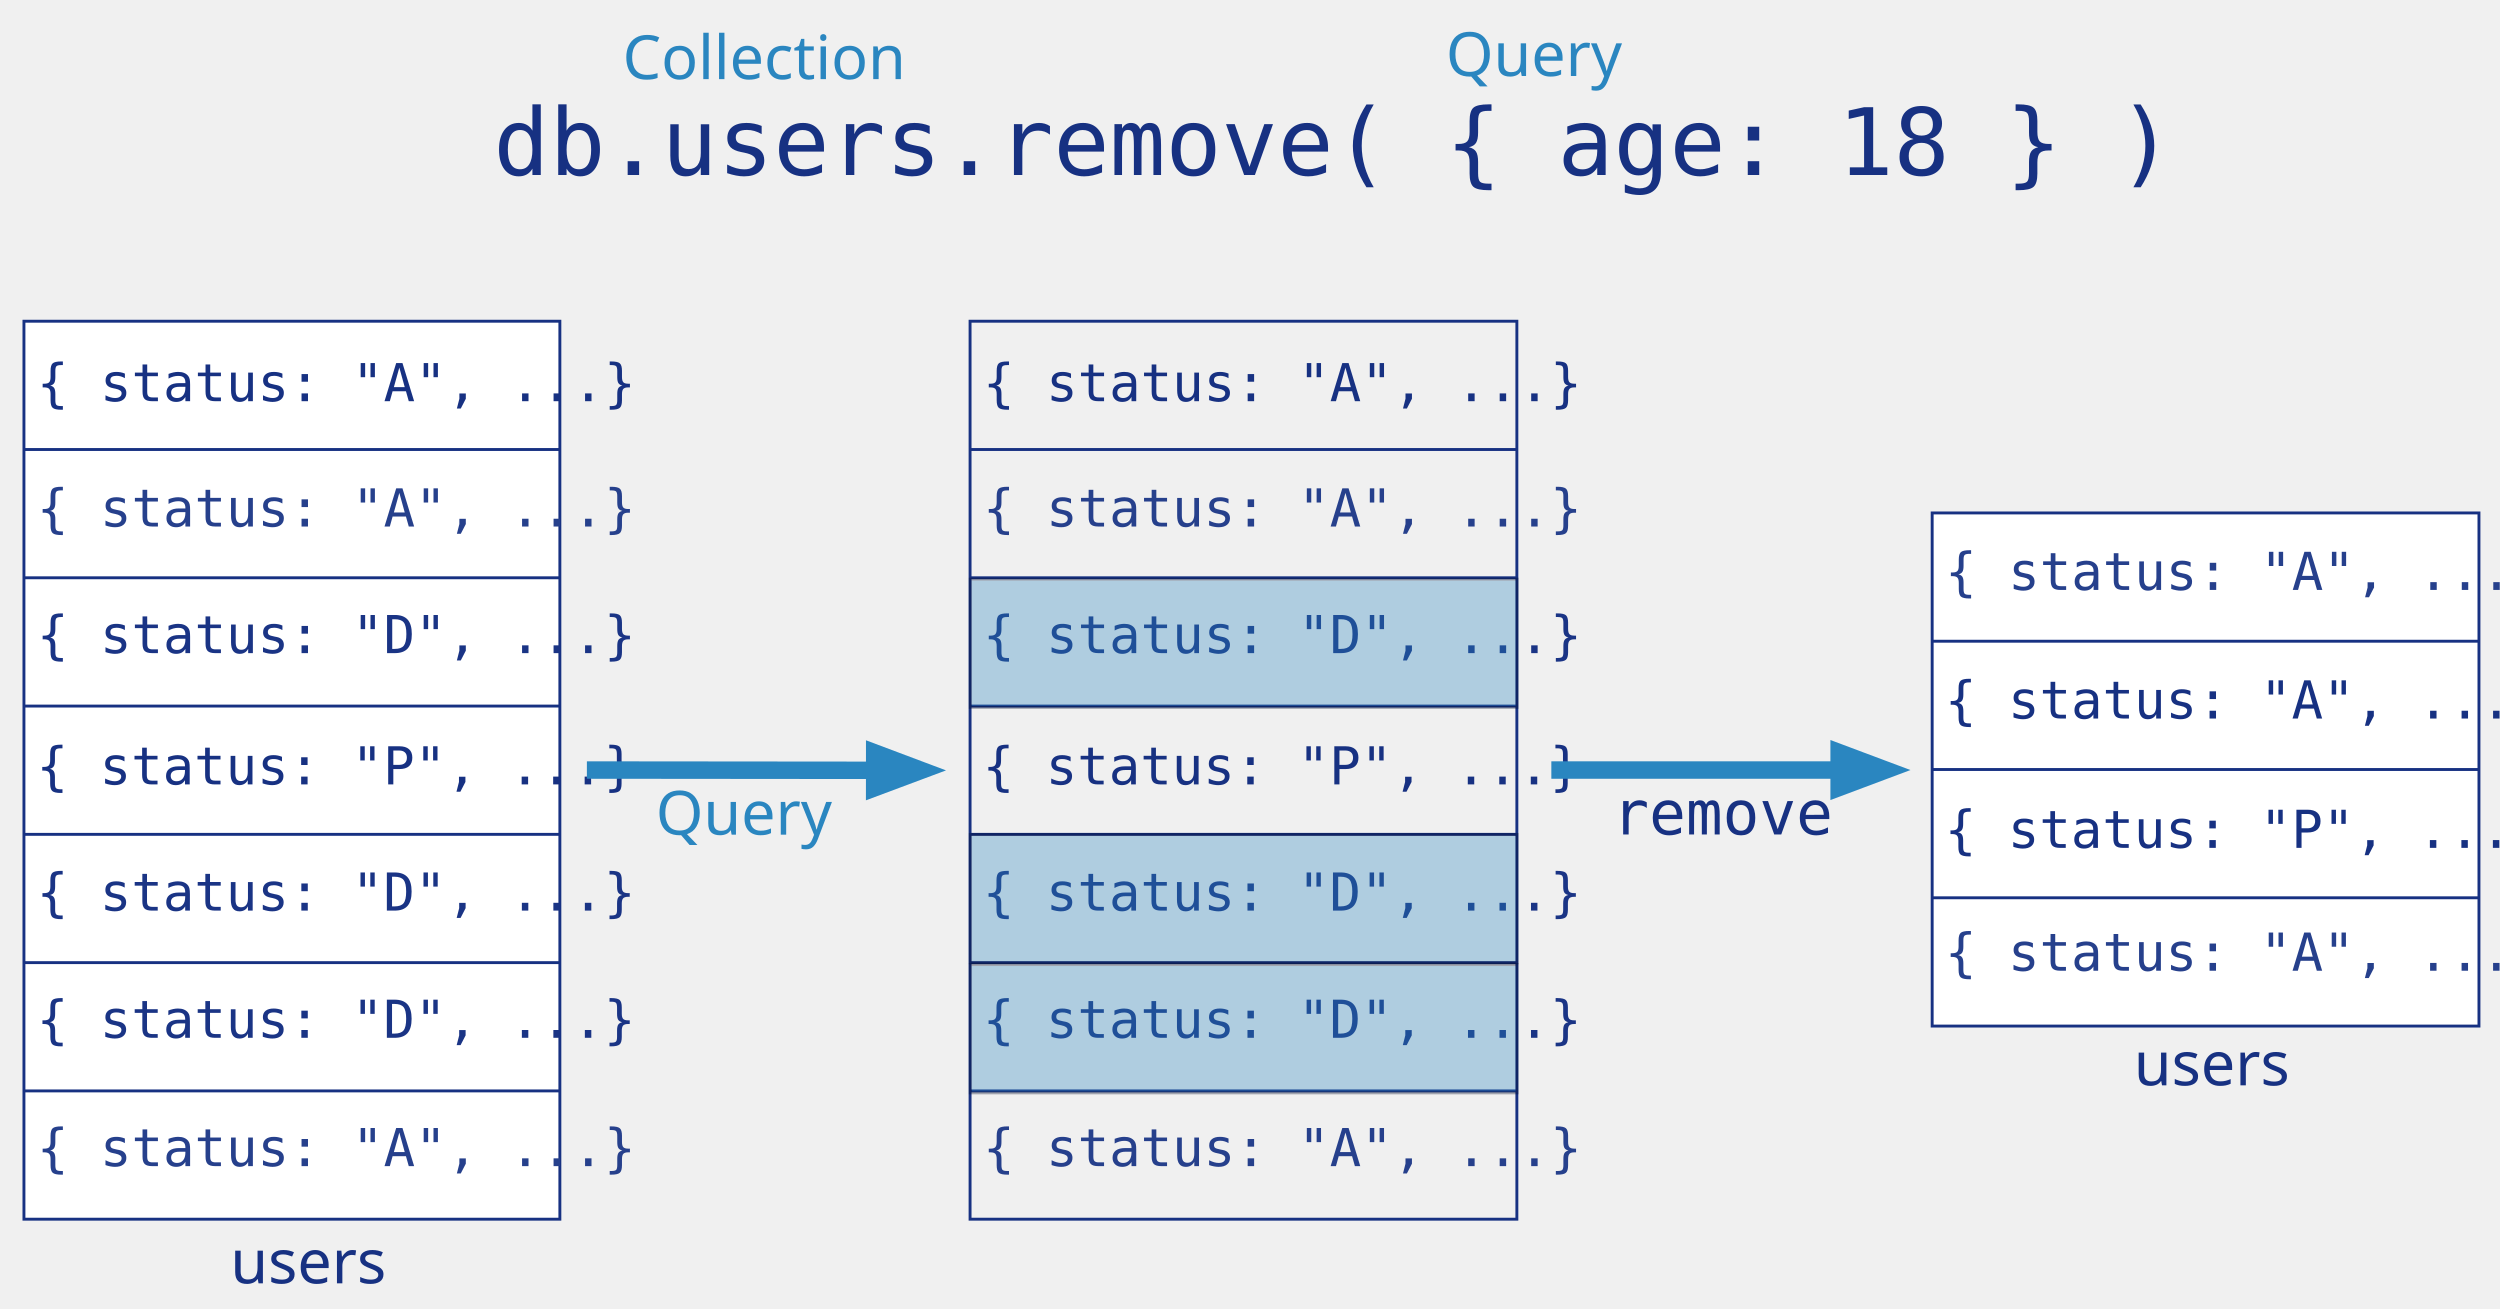
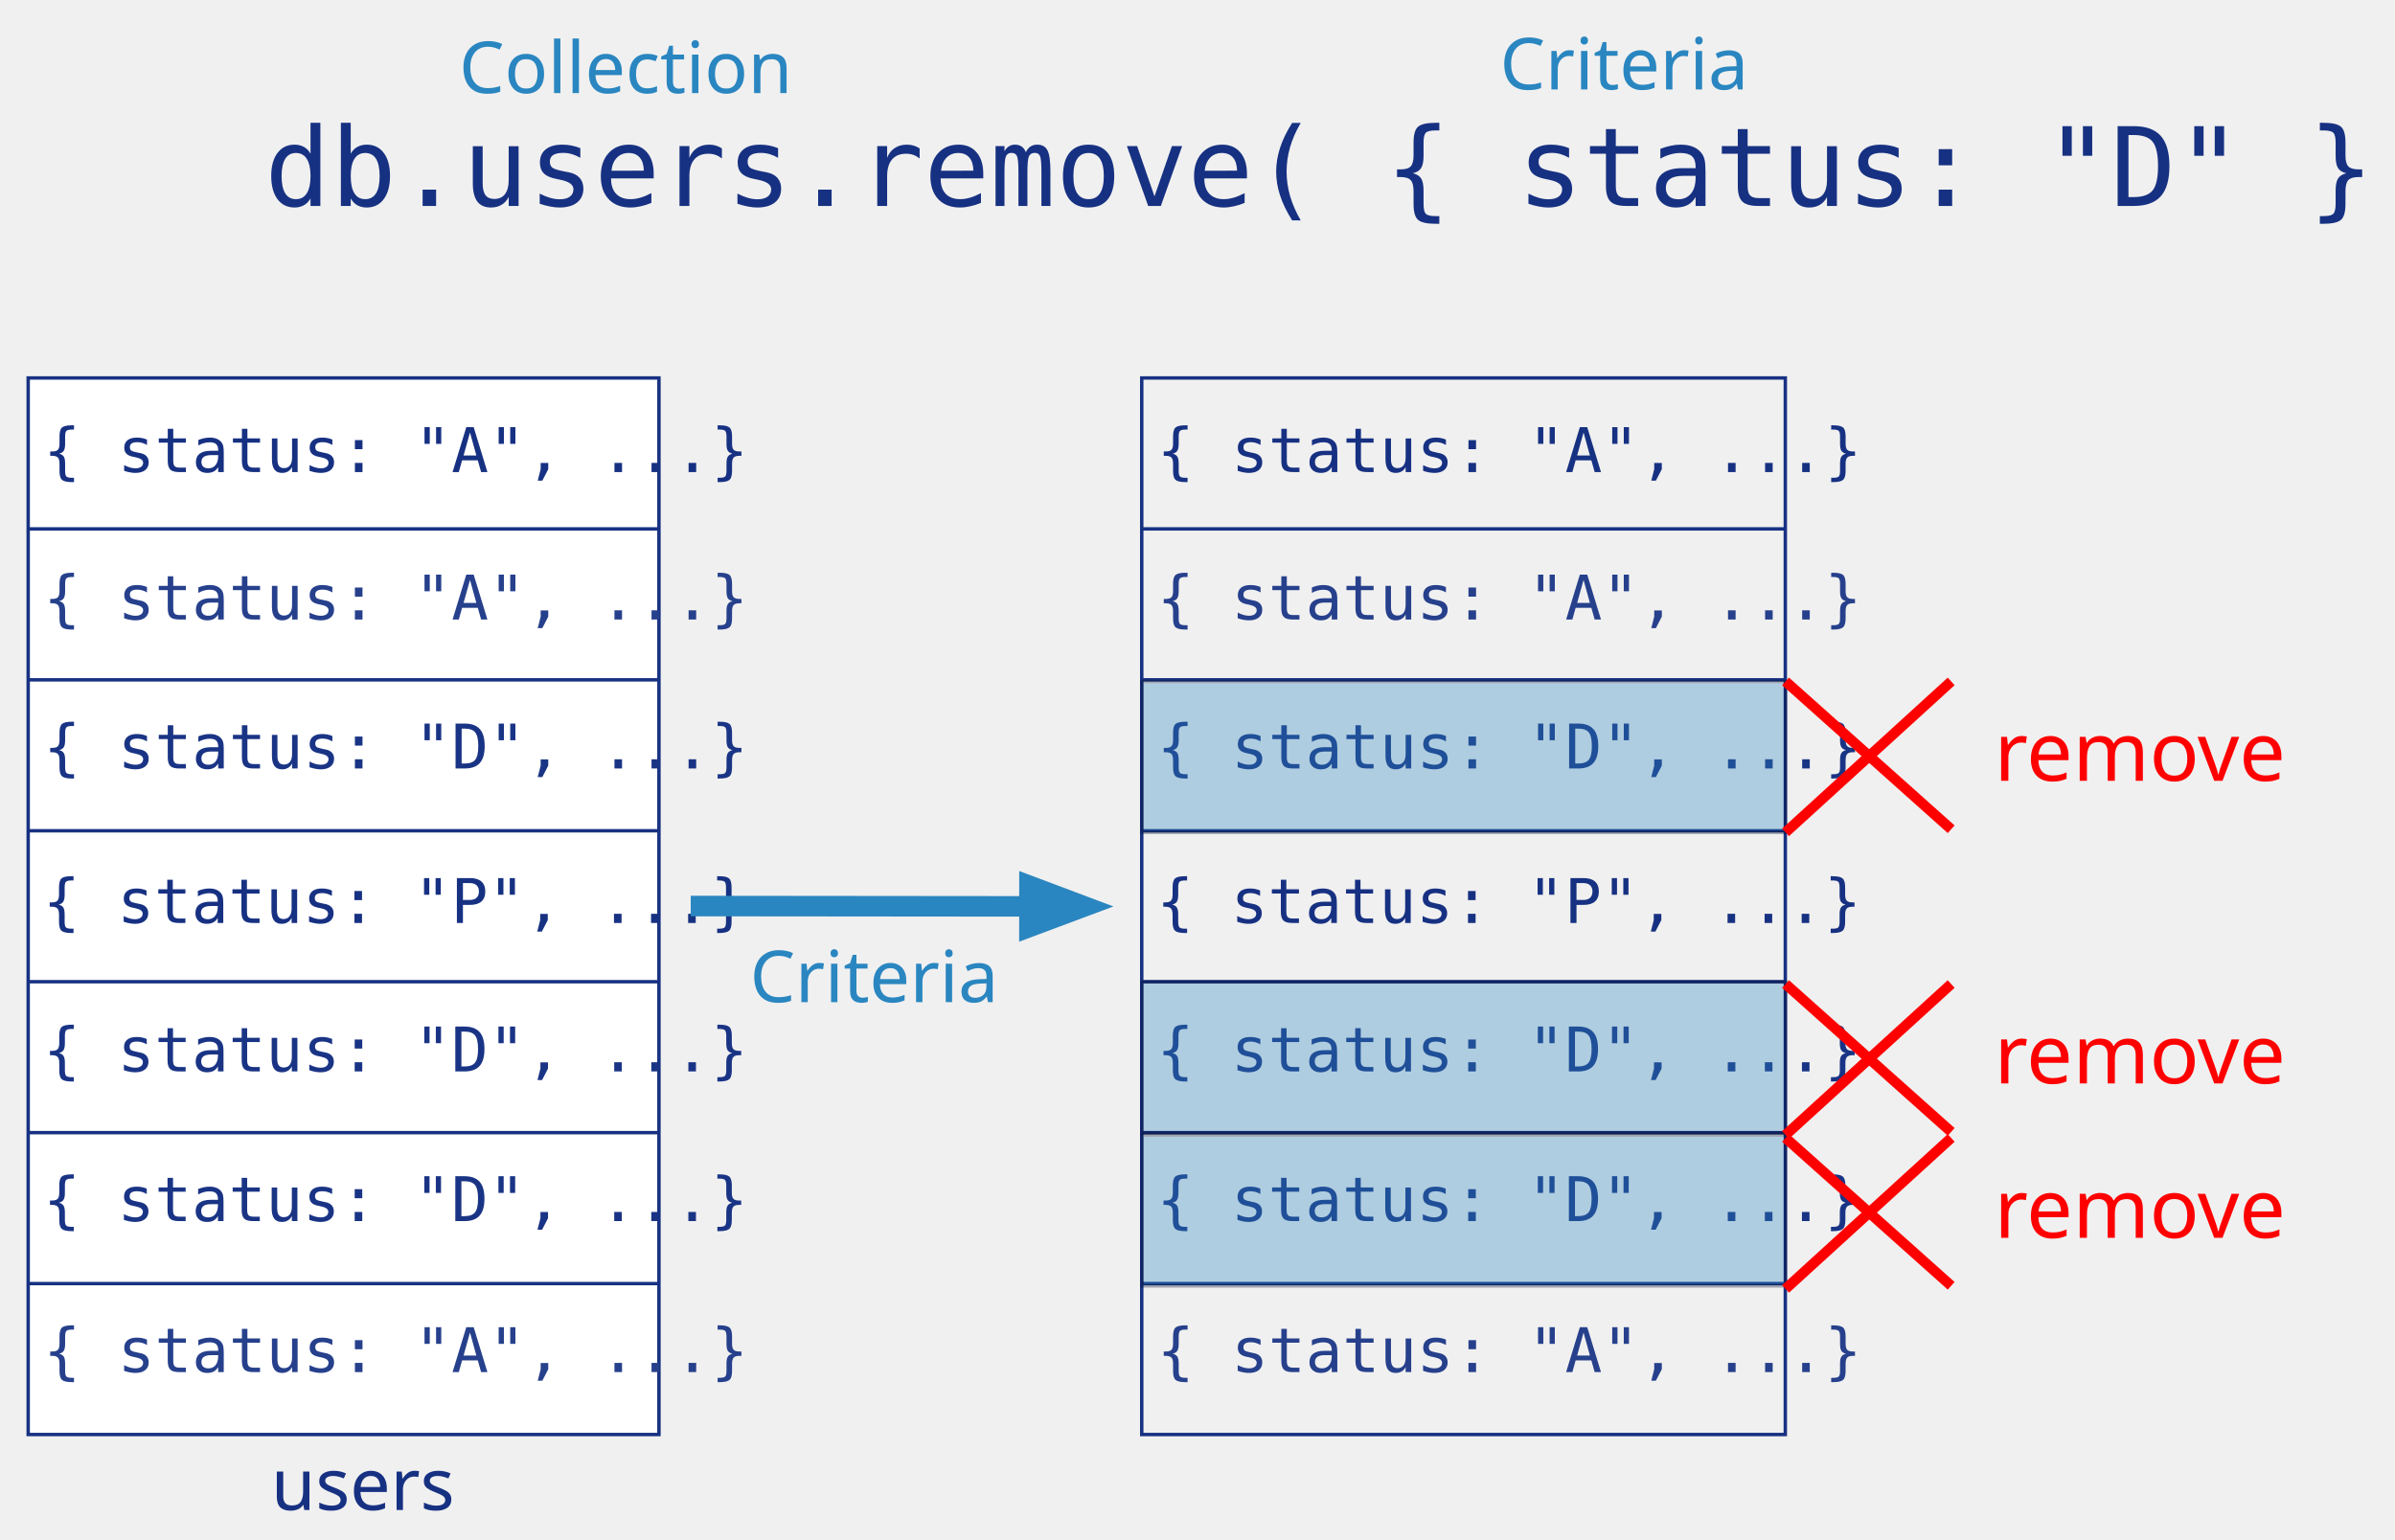
- <svg xmlns="http://www.w3.org/2000/svg" version="1.1" x="0px" y="0px" width="860" height="450" viewBox="0, 0, 860, 450">
+ <svg xmlns="http://www.w3.org/2000/svg" version="1.1" x="0px" y="0px" width="700" height="450" viewBox="0, 0, 700, 450">
  <g id="Layer 1">
    <g>
      <g>
-         <g>
-           <path d="M8.237,110.5 L192.594,110.5 L192.594,419.402 L8.237,419.402 z" fill="#FFFFFF" />
-           <path d="M8.237,110.5 L192.594,110.5 L192.594,419.402 L8.237,419.402 z" fill-opacity="0" stroke="#173182" stroke-width="1" />
-         </g>
-         <path d="M8.237,154.629 L192.594,154.629" fill-opacity="0" stroke="#173182" stroke-width="1" />
-         <path d="M8.237,242.887 L192.594,242.887" fill-opacity="0" stroke="#173182" stroke-width="1" />
-         <path d="M8.237,198.758 L192.594,198.758" fill-opacity="0" stroke="#173182" stroke-width="1" />
-         <path d="M8.237,287.016 L192.594,287.016" fill-opacity="0" stroke="#173182" stroke-width="1" />
-         <path d="M8.237,331.145 L192.594,331.145" fill-opacity="0" stroke="#173182" stroke-width="1" />
-         <path d="M8.237,375.273 L192.594,375.273" fill-opacity="0" stroke="#173182" stroke-width="1" />
+         <path d="M8.237,110.5 L192.594,110.5 L192.594,419.402 L8.237,419.402 z" fill="#FFFFFF" />
+         <path d="M8.237,110.5 L192.594,110.5 L192.594,419.402 L8.237,419.402 z" fill-opacity="0" stroke="#173182" stroke-width="1" />
      </g>
-       <text transform="matrix(1, 0, 0, 1, 100.226, 134.58)">
-         <tspan x="-87.489" y="3.436" font-family="Inconsolata" font-size="18" fill="#173182">{ status: "A", ...}</tspan>
-       </text>
-       <text transform="matrix(1, 0, 0, 1, 100.226, 179.047)">
-         <tspan x="-87.489" y="2.074" font-family="Inconsolata" font-size="18" fill="#26408C">{ status: "A", ...}</tspan>
-       </text>
-       <text transform="matrix(1, 0, 0, 1, 100.157, 266.736)">
-         <tspan x="-87.557" y="3.105" font-family="Inconsolata" font-size="18" fill="#173182">{ status: "P", ...}</tspan>
-       </text>
-       <text transform="matrix(1, 0, 0, 1, 100.226, 222.059)">
-         <tspan x="-87.489" y="2.617" font-family="Inconsolata" font-size="18" fill="#1A3485">{ status: "D", ...}</tspan>
-       </text>
-       <text transform="matrix(1, 0, 0, 1, 101.787, 434.973)">
-         <tspan x="-22.534" y="6.5" font-family="GillSans" font-size="21" fill="#173182">users</tspan>
-       </text>
-       <g>
-         <path d="M201.886,264.893 L300.886,264.989" fill-opacity="0" stroke="#2A86C0" stroke-width="6" />
-         <path d="M300.88,270.989 L316.886,265.005 L300.892,258.989 z" fill="#2A86C0" fill-opacity="1" stroke="#2A86C0" stroke-width="6" stroke-opacity="1" />
-       </g>
-       <text transform="matrix(1, 0, 0, 1, 255.623, 281.688)">
-         <tspan x="-30.038" y="5.436" font-family="GillSans" font-size="21" fill="#2A86C0">Query</tspan>
-       </text>
-       <text transform="matrix(1, 0, 0, 1, 100.157, 310.635)">
-         <tspan x="-87.489" y="2.617" font-family="Inconsolata" font-size="18" fill="#1A3485">{ status: "D", ...}</tspan>
-       </text>
-       <text transform="matrix(1, 0, 0, 1, 100.157, 354.392)">
-         <tspan x="-87.489" y="2.617" font-family="Inconsolata" font-size="18" fill="#1A3485">{ status: "D", ...}</tspan>
-       </text>
-       <text transform="matrix(1, 0, 0, 1, 100.226, 399.076)">
-         <tspan x="-87.489" y="2.074" font-family="Inconsolata" font-size="18" fill="#26408C">{ status: "A", ...}</tspan>
-       </text>
+       <path d="M8.237,154.629 L192.594,154.629" fill-opacity="0" stroke="#173182" stroke-width="1" />
+       <path d="M8.237,242.887 L192.594,242.887" fill-opacity="0" stroke="#173182" stroke-width="1" />
+       <path d="M8.237,198.758 L192.594,198.758" fill-opacity="0" stroke="#173182" stroke-width="1" />
+       <path d="M8.237,287.016 L192.594,287.016" fill-opacity="0" stroke="#173182" stroke-width="1" />
+       <path d="M8.237,331.145 L192.594,331.145" fill-opacity="0" stroke="#173182" stroke-width="1" />
+       <path d="M8.237,375.273 L192.594,375.273" fill-opacity="0" stroke="#173182" stroke-width="1" />
+     </g>
+     <text transform="matrix(1, 0, 0, 1, 100.226, 134.58)">
+       <tspan x="-87.489" y="3.436" font-family="Inconsolata" font-size="18" fill="#173182">{ status: "A", ...}</tspan>
+     </text>
+     <text transform="matrix(1, 0, 0, 1, 100.226, 179.047)">
+       <tspan x="-87.489" y="2.074" font-family="Inconsolata" font-size="18" fill="#26408C">{ status: "A", ...}</tspan>
+     </text>
+     <text transform="matrix(1, 0, 0, 1, 100.157, 266.736)">
+       <tspan x="-87.557" y="3.105" font-family="Inconsolata" font-size="18" fill="#173182">{ status: "P", ...}</tspan>
+     </text>
+     <text transform="matrix(1, 0, 0, 1, 100.226, 222.059)">
+       <tspan x="-87.489" y="2.617" font-family="Inconsolata" font-size="18" fill="#1A3485">{ status: "D", ...}</tspan>
+     </text>
+     <text transform="matrix(1, 0, 0, 1, 101.787, 434.973)">
+       <tspan x="-22.534" y="6.5" font-family="GillSans" font-size="21" fill="#173182">users</tspan>
+     </text>
+     <g>
+       <path d="M201.886,264.893 L300.886,264.989" fill-opacity="0" stroke="#2A86C0" stroke-width="6" />
+       <path d="M300.88,270.989 L316.886,265.005 L300.892,258.989 z" fill="#2A86C0" fill-opacity="1" stroke="#2A86C0" stroke-width="6" stroke-opacity="1" />
+     </g>
+     <text transform="matrix(1, 0, 0, 1, 100.157, 310.635)">
+       <tspan x="-87.489" y="2.617" font-family="Inconsolata" font-size="18" fill="#1A3485">{ status: "D", ...}</tspan>
+     </text>
+     <text transform="matrix(1, 0, 0, 1, 100.157, 354.392)">
+       <tspan x="-87.489" y="2.617" font-family="Inconsolata" font-size="18" fill="#1A3485">{ status: "D", ...}</tspan>
+     </text>
+     <text transform="matrix(1, 0, 0, 1, 100.226, 399.076)">
+       <tspan x="-87.489" y="2.074" font-family="Inconsolata" font-size="18" fill="#26408C">{ status: "A", ...}</tspan>
+     </text>
+     <g>
      <g>
        <g>
-           <g>
-             <path d="M333.703,110.5 L521.802,110.5 L521.802,419.402 L333.703,419.402 z" fill-opacity="0" stroke="#173182" stroke-width="1" />
-             <path d="M333.703,154.629 L521.802,154.629" fill-opacity="0" stroke="#173182" stroke-width="1" />
-             <path d="M333.703,242.887 L521.802,242.887" fill-opacity="0" stroke="#173182" stroke-width="1" />
-             <path d="M333.703,198.758 L521.802,198.758" fill-opacity="0" stroke="#173182" stroke-width="1" />
-             <path d="M333.703,287.016 L521.802,287.016" fill-opacity="0" stroke="#173182" stroke-width="1" />
-             <path d="M333.703,331.145 L521.802,331.145" fill-opacity="0" stroke="#173182" stroke-width="1" />
-             <path d="M333.703,375.273 L521.802,375.273" fill-opacity="0" stroke="#173182" stroke-width="1" />
-           </g>
-           <text transform="matrix(1, 0, 0, 1, 425.693, 134.58)">
-             <tspan x="-87.489" y="3.436" font-family="Inconsolata" font-size="18" fill="#173182">{ status: "A", ...}</tspan>
-           </text>
-           <text transform="matrix(1, 0, 0, 1, 425.693, 179.047)">
-             <tspan x="-87.489" y="2.074" font-family="Inconsolata" font-size="18" fill="#26408C">{ status: "A", ...}</tspan>
-           </text>
-           <text transform="matrix(1, 0, 0, 1, 425.624, 266.736)">
-             <tspan x="-87.557" y="3.105" font-family="Inconsolata" font-size="18" fill="#173182">{ status: "P", ...}</tspan>
-           </text>
-           <text transform="matrix(1, 0, 0, 1, 425.693, 222.059)">
-             <tspan x="-87.489" y="2.617" font-family="Inconsolata" font-size="18" fill="#1A3485">{ status: "D", ...}</tspan>
-           </text>
-           <text transform="matrix(1, 0, 0, 1, 425.624, 310.635)">
-             <tspan x="-87.489" y="2.617" font-family="Inconsolata" font-size="18" fill="#1A3485">{ status: "D", ...}</tspan>
-           </text>
-           <text transform="matrix(1, 0, 0, 1, 425.624, 354.392)">
-             <tspan x="-87.489" y="2.617" font-family="Inconsolata" font-size="18" fill="#1A3485">{ status: "D", ...}</tspan>
-           </text>
-           <text transform="matrix(1, 0, 0, 1, 425.693, 399.076)">
-             <tspan x="-87.489" y="2.074" font-family="Inconsolata" font-size="18" fill="#26408C">{ status: "A", ...}</tspan>
-           </text>
+           <path d="M333.703,110.5 L521.802,110.5 L521.802,419.402 L333.703,419.402 z" fill-opacity="0" stroke="#173182" stroke-width="1" />
+           <path d="M333.703,154.629 L521.802,154.629" fill-opacity="0" stroke="#173182" stroke-width="1" />
+           <path d="M333.703,242.887 L521.802,242.887" fill-opacity="0" stroke="#173182" stroke-width="1" />
+           <path d="M333.703,198.758 L521.802,198.758" fill-opacity="0" stroke="#173182" stroke-width="1" />
+           <path d="M333.703,287.016 L521.802,287.016" fill-opacity="0" stroke="#173182" stroke-width="1" />
+           <path d="M333.703,331.145 L521.802,331.145" fill-opacity="0" stroke="#173182" stroke-width="1" />
+           <path d="M333.703,375.273 L521.802,375.273" fill-opacity="0" stroke="#173182" stroke-width="1" />
        </g>
-         <g opacity="0.33">
-           <path d="M333.779,199.219 L521.878,199.219 L521.878,243.348 L333.779,243.348 z" fill="#2A86C0" />
-           <path d="M333.779,199.219 L521.878,199.219 L521.878,243.348 L333.779,243.348 z" fill-opacity="0" stroke="#000A27" stroke-width="1" />
-         </g>
-         <g opacity="0.33">
-           <path d="M333.779,287.071 L521.878,287.071 L521.878,331.2 L333.779,331.2 z" fill="#2A86C0" />
-           <path d="M333.779,287.071 L521.878,287.071 L521.878,331.2 L333.779,331.2 z" fill-opacity="0" stroke="#000A27" stroke-width="1" />
-         </g>
-         <g opacity="0.33">
-           <path d="M333.779,331.827 L521.878,331.827 L521.878,375.956 L333.779,375.956 z" fill="#2A86C0" />
-           <path d="M333.779,331.827 L521.878,331.827 L521.878,375.956 L333.779,375.956 z" fill-opacity="0" stroke="#000A27" stroke-width="1" />
-         </g>
+         <text transform="matrix(1, 0, 0, 1, 425.693, 134.58)">
+           <tspan x="-87.489" y="3.436" font-family="Inconsolata" font-size="18" fill="#173182">{ status: "A", ...}</tspan>
+         </text>
+         <text transform="matrix(1, 0, 0, 1, 425.693, 179.047)">
+           <tspan x="-87.489" y="2.074" font-family="Inconsolata" font-size="18" fill="#26408C">{ status: "A", ...}</tspan>
+         </text>
+         <text transform="matrix(1, 0, 0, 1, 425.624, 266.736)">
+           <tspan x="-87.557" y="3.105" font-family="Inconsolata" font-size="18" fill="#173182">{ status: "P", ...}</tspan>
+         </text>
+         <text transform="matrix(1, 0, 0, 1, 425.693, 222.059)">
+           <tspan x="-87.489" y="2.617" font-family="Inconsolata" font-size="18" fill="#1A3485">{ status: "D", ...}</tspan>
+         </text>
+         <text transform="matrix(1, 0, 0, 1, 425.624, 310.635)">
+           <tspan x="-87.489" y="2.617" font-family="Inconsolata" font-size="18" fill="#1A3485">{ status: "D", ...}</tspan>
+         </text>
+         <text transform="matrix(1, 0, 0, 1, 425.624, 354.392)">
+           <tspan x="-87.489" y="2.617" font-family="Inconsolata" font-size="18" fill="#1A3485">{ status: "D", ...}</tspan>
+         </text>
+         <text transform="matrix(1, 0, 0, 1, 425.693, 399.076)">
+           <tspan x="-87.489" y="2.074" font-family="Inconsolata" font-size="18" fill="#26408C">{ status: "A", ...}</tspan>
+         </text>
      </g>
-       <g>
-         <path d="M533.661,264.893 L632.661,264.893" fill-opacity="0" stroke="#2A86C0" stroke-width="6" />
-         <path d="M632.661,270.893 L648.661,264.893 L632.661,258.893 z" fill="#2A86C0" fill-opacity="1" stroke="#2A86C0" stroke-width="6" stroke-opacity="1" />
+       <g opacity="0.33">
+         <path d="M333.779,199.219 L521.878,199.219 L521.878,243.348 L333.779,243.348 z" fill="#2A86C0" />
+         <path d="M333.779,199.219 L521.878,199.219 L521.878,243.348 L333.779,243.348 z" fill-opacity="0" stroke="#000A27" stroke-width="1" />
      </g>
-       <g>
-         <path d="M664.664,176.452 L852.763,176.452 L852.763,352.967 L664.664,352.967 z" fill="#FFFFFF" />
-         <path d="M664.664,176.452 L852.763,176.452 L852.763,352.967 L664.664,352.967 z" fill-opacity="0" stroke="#173182" stroke-width="1" />
+       <g opacity="0.33">
+         <path d="M333.779,287.071 L521.878,287.071 L521.878,331.2 L333.779,331.2 z" fill="#2A86C0" />
+         <path d="M333.779,287.071 L521.878,287.071 L521.878,331.2 L333.779,331.2 z" fill-opacity="0" stroke="#000A27" stroke-width="1" />
      </g>
-       <path d="M664.664,264.71 L852.763,264.71" fill-opacity="0" stroke="#173182" stroke-width="1" />
-       <path d="M664.664,220.581 L852.763,220.581" fill-opacity="0" stroke="#173182" stroke-width="1" />
-       <path d="M664.664,308.839 L852.763,308.839" fill-opacity="0" stroke="#173182" stroke-width="1" />
-       <text transform="matrix(1, 0, 0, 1, 756.654, 200.87)">
-         <tspan x="-87.489" y="2.074" font-family="Inconsolata" font-size="18" fill="#26408C">{ status: "A", ...}</tspan>
+       <g opacity="0.33">
+         <path d="M333.779,331.827 L521.878,331.827 L521.878,375.956 L333.779,375.956 z" fill="#2A86C0" />
+         <path d="M333.779,331.827 L521.878,331.827 L521.878,375.956 L333.779,375.956 z" fill-opacity="0" stroke="#000A27" stroke-width="1" />
+       </g>
+     </g>
+     <g>
+       <text transform="matrix(1, 0, 0, 1, 350, 56.482)">
+         <tspan x="-272.649" y="3.729" font-family="Inconsolata" font-size="32" fill="#173182">db.users.remove( { status: "D" } )</tspan>
      </text>
-       <text transform="matrix(1, 0, 0, 1, 756.585, 288.559)">
-         <tspan x="-87.557" y="3.105" font-family="Inconsolata" font-size="18" fill="#173182">{ status: "P", ...}</tspan>
+       <text transform="matrix(1, 0, 0, 1, 178.473, 20.711)">
+         <tspan x="-44.302" y="6.5" font-family="GillSans" font-size="21" fill="#2A86C0">Collection</tspan>
      </text>
-       <text transform="matrix(1, 0, 0, 1, 756.585, 331.854)">
-         <tspan x="-87.489" y="2.074" font-family="Inconsolata" font-size="18" fill="#26408C">{ status: "A", ...}</tspan>
-       </text>
-       <text transform="matrix(1, 0, 0, 1, 756.585, 243.737)">
-         <tspan x="-87.489" y="3.436" font-family="Inconsolata" font-size="18" fill="#173182">{ status: "A", ...}</tspan>
-       </text>
-       <text transform="matrix(1, 0, 0, 1, 756.585, 366.848)">
-         <tspan x="-22.534" y="6.5" font-family="GillSans" font-size="21" fill="#173182">users</tspan>
-       </text>
-       <text transform="matrix(1, 0, 0, 1, 592.182, 282.681)">
-         <tspan x="-37.536" y="4.38" font-family="Inconsolata" font-size="21" fill="#173182">remove</tspan>
+       <text transform="matrix(1, 0, 0, 1, 476.532, 20.711)">
+         <tspan x="-38.154" y="5.436" font-family="GillSans" font-size="21" fill="#2A86C0">Criteria</tspan>
      </text>
    </g>
+     <text transform="matrix(1, 0, 0, 1, 257.324, 287.559)">
+       <tspan x="-38.154" y="5.436" font-family="GillSans" font-size="21" fill="#2A86C0">Criteria</tspan>
+     </text>
    <g>
-       <text transform="matrix(1, 0, 0, 1, 430, 50.211)">
-         <tspan x="-260.253" y="10" font-family="Inconsolata" font-size="32" fill="#173182">db.users.remove( { age: 18 } )</tspan>
-       </text>
-       <text transform="matrix(1, -0, 0, 1, 258.473, 20.711)">
-         <tspan x="-44.302" y="6.5" font-family="GillSans" font-size="21" fill="#2A86C0">Collection</tspan>
-       </text>
-       <text transform="matrix(1, 0, 0, 1, 527.417, 20.711)">
-         <tspan x="-30.038" y="5.436" font-family="GillSans" font-size="21" fill="#2A86C0">Query</tspan>
-       </text>
+       <path d="M521.878,199.219 L570.277,242.443" fill-opacity="0" stroke="#FF0000" stroke-width="3" />
+       <path d="M521.878,243.348 L570.277,199.219" fill-opacity="0" stroke="#FF0000" stroke-width="3" />
    </g>
+     <g>
+       <path d="M521.878,287.693 L570.277,330.917" fill-opacity="0" stroke="#FF0000" stroke-width="3" />
+       <path d="M521.878,331.822 L570.277,287.693" fill-opacity="0" stroke="#FF0000" stroke-width="3" />
+     </g>
+     <g>
+       <path d="M521.878,332.693 L570.277,375.917" fill-opacity="0" stroke="#FF0000" stroke-width="3" />
+       <path d="M521.878,376.822 L570.277,332.693" fill-opacity="0" stroke="#FF0000" stroke-width="3" />
+     </g>
+     <text transform="matrix(1, 0, 0, 1, 619.615, 220.783)">
+       <tspan x="-36.779" y="7.5" font-family="GillSans" font-size="24" fill="#FF0000">remove</tspan>
+     </text>
+     <text transform="matrix(1, 0, 0, 1, 619.615, 309.257)">
+       <tspan x="-36.779" y="7.5" font-family="GillSans" font-size="24" fill="#FF0000">remove</tspan>
+     </text>
+     <text transform="matrix(1, 0, 0, 1, 619.615, 354.392)">
+       <tspan x="-36.779" y="7.5" font-family="GillSans" font-size="24" fill="#FF0000">remove</tspan>
+     </text>
  </g>
  <defs />
</svg>
